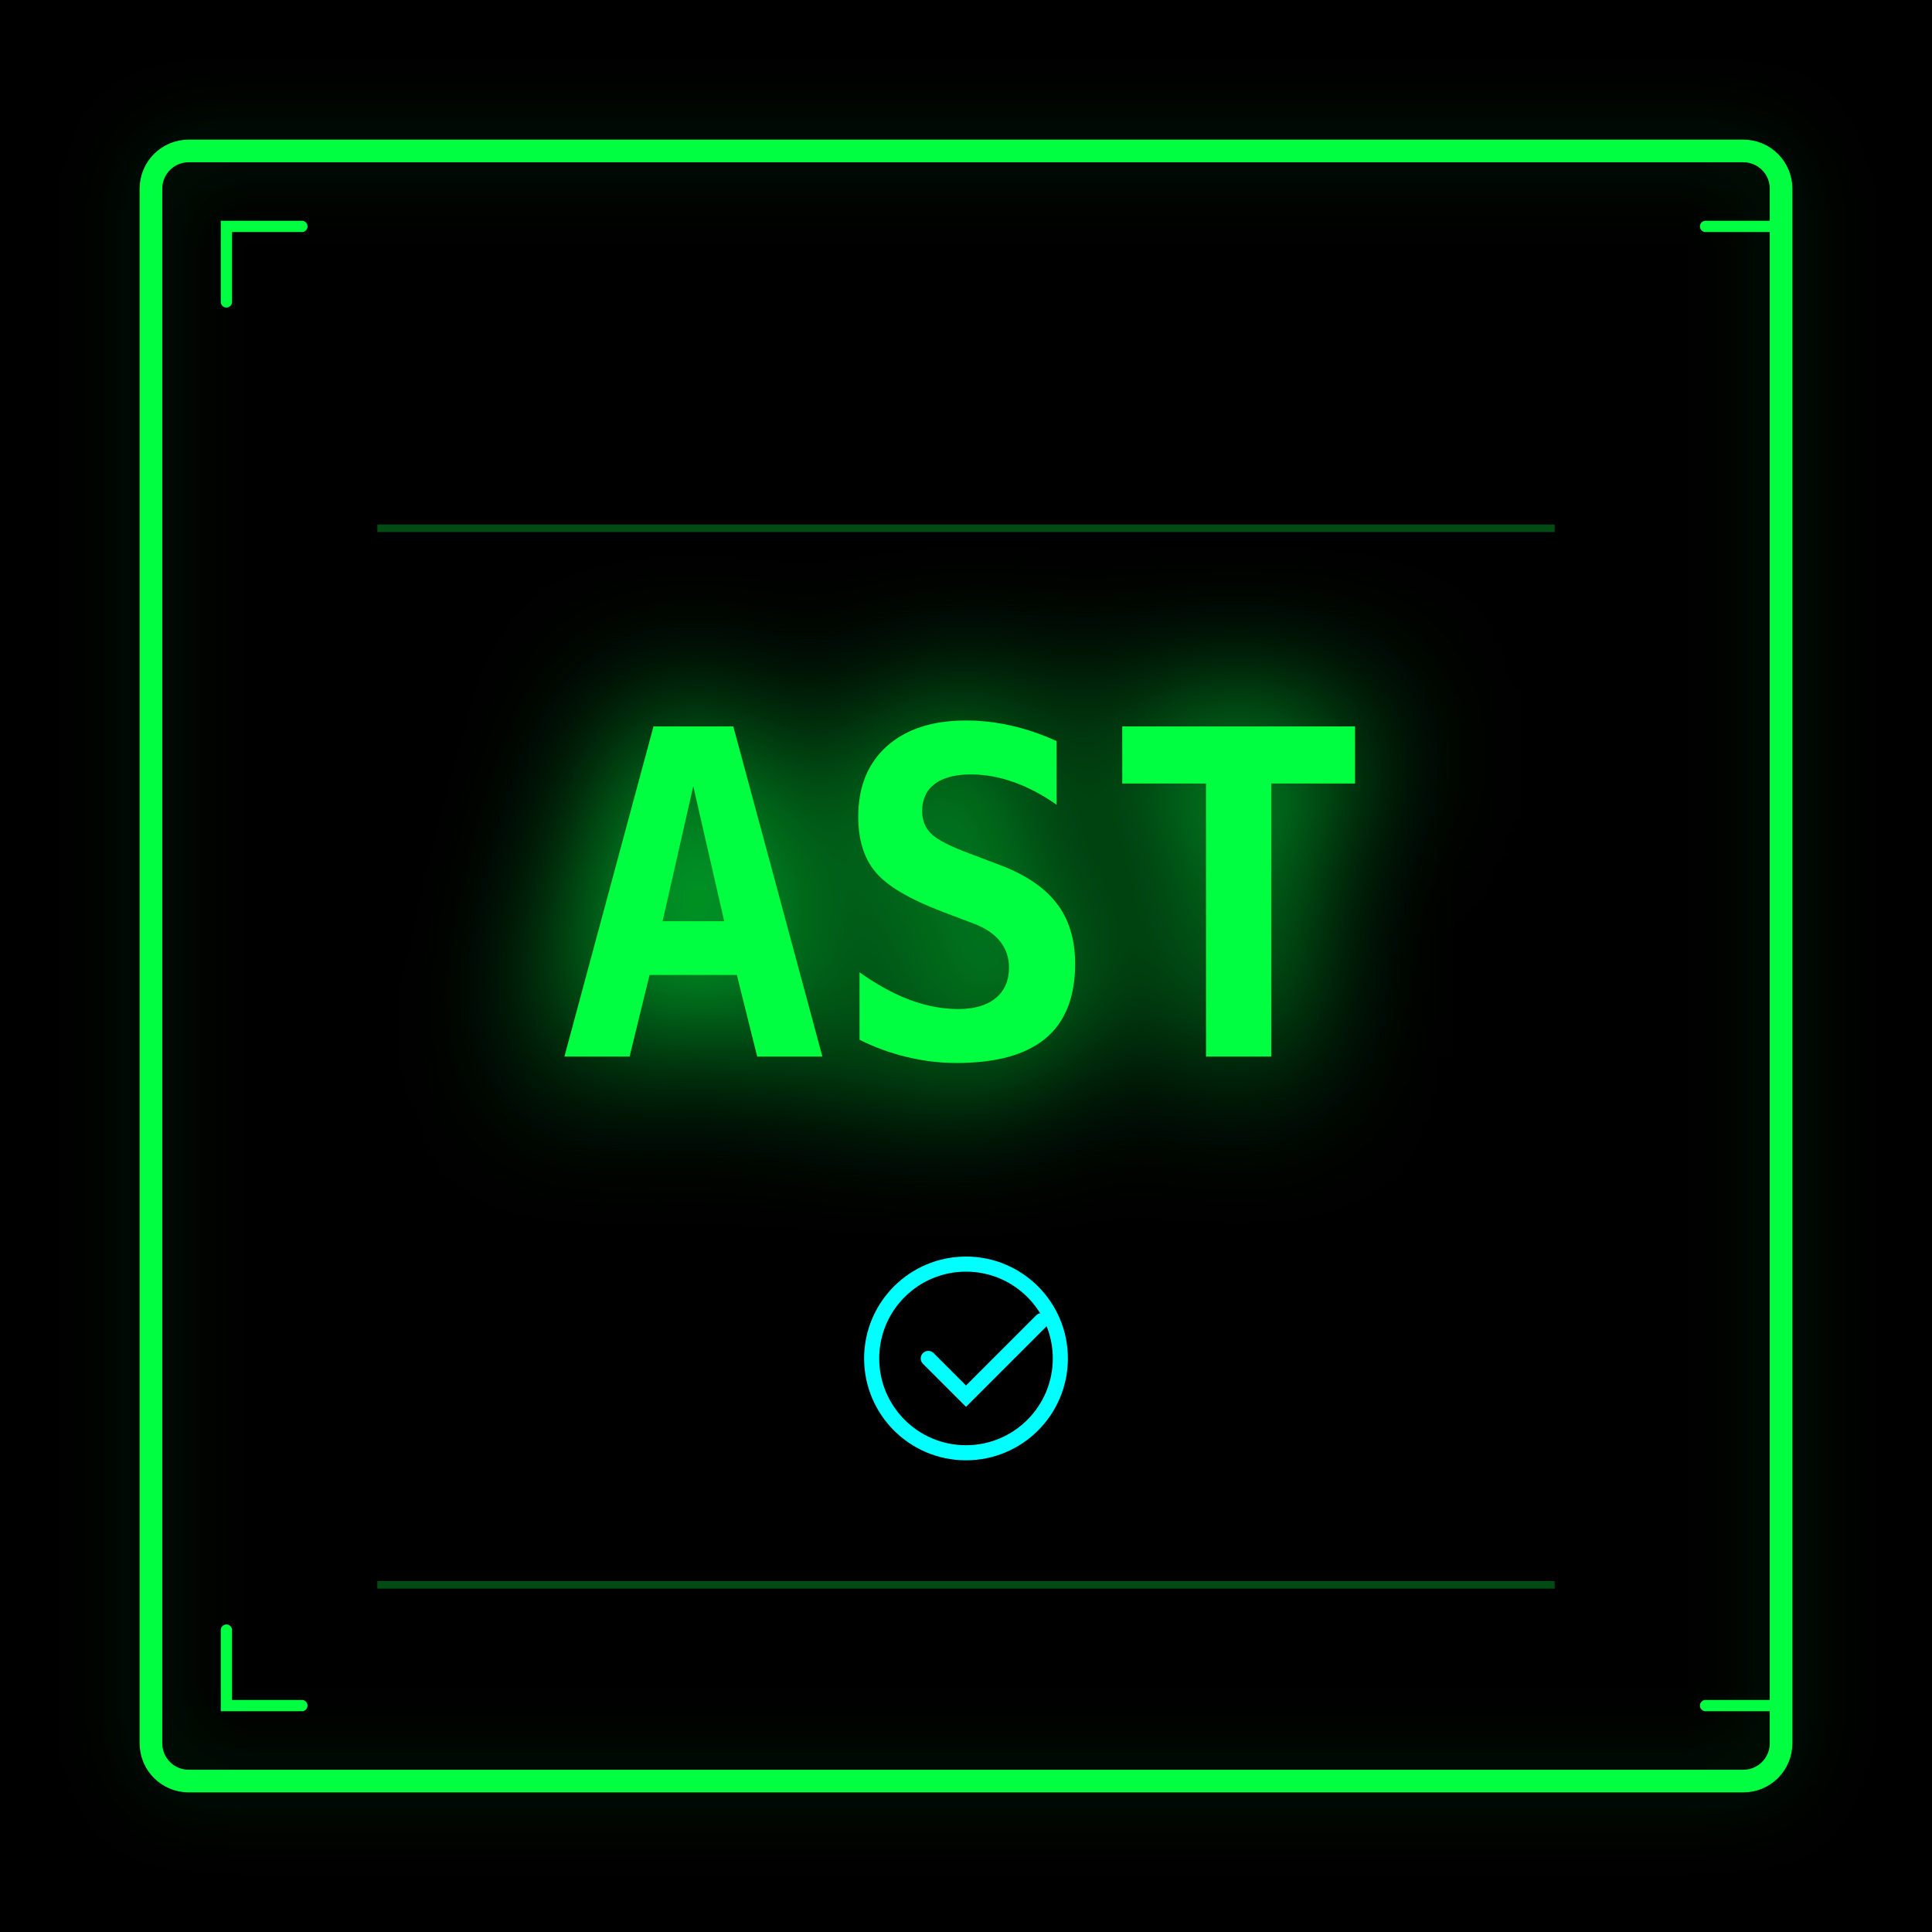
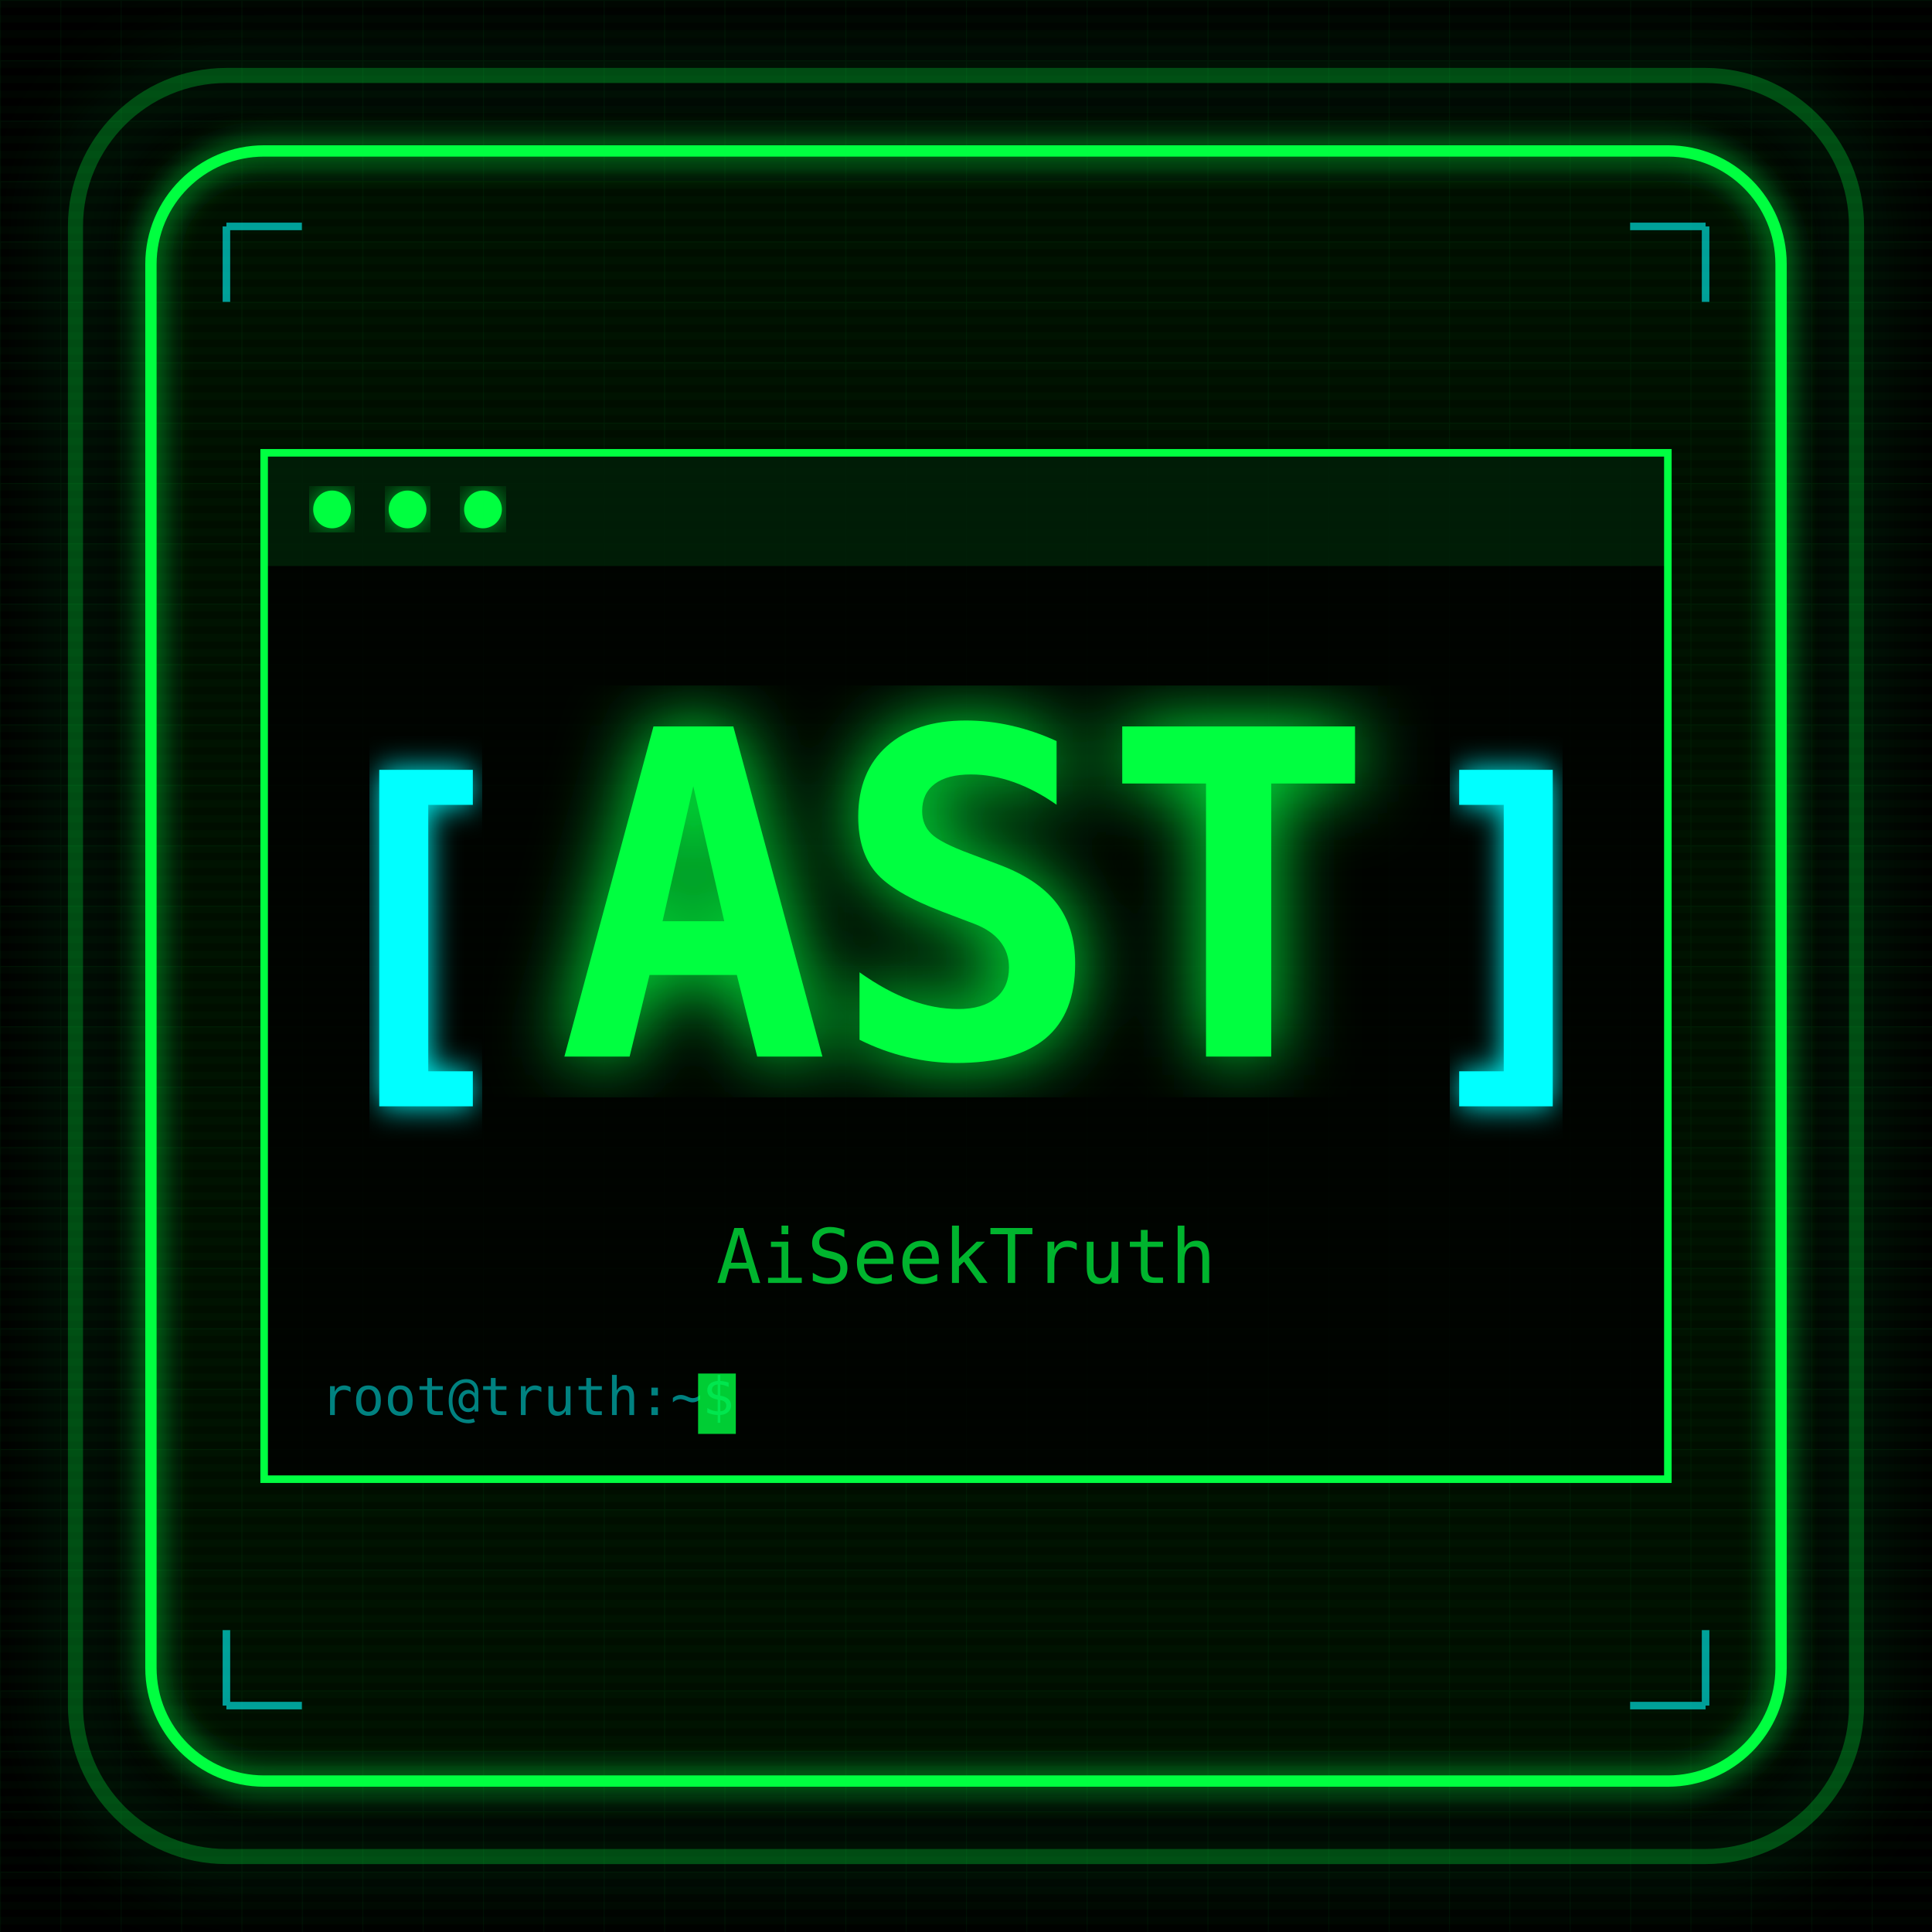
- <svg xmlns="http://www.w3.org/2000/svg" width="512" height="512" viewBox="0 0 512 512">
+ <svg xmlns="http://www.w3.org/2000/svg" viewBox="0 0 512 512" width="512" height="512">
+   <defs>
+     <filter id="glow">
+       <feGaussianBlur stdDeviation="4" result="coloredBlur" />
+       <feMerge>
+         <feMergeNode in="coloredBlur" />
+         <feMergeNode in="SourceGraphic" />
+       </feMerge>
+     </filter>
+     <filter id="strongGlow">
+       <feGaussianBlur stdDeviation="10" result="coloredBlur" />
+       <feMerge>
+         <feMergeNode in="coloredBlur" />
+         <feMergeNode in="SourceGraphic" />
+       </feMerge>
+     </filter>
+     <pattern id="grid" width="16" height="16" patternUnits="userSpaceOnUse">
+       <path d="M 16 0 L 0 0 0 16" fill="none" stroke="rgba(0,255,65,0.05)" stroke-width="0.5" />
+     </pattern>
+     <pattern id="scanlines" width="512" height="4" patternUnits="userSpaceOnUse">
+       <rect width="512" height="2" fill="rgba(0,255,65,0.02)" />
+     </pattern>
+   </defs>
  <rect width="512" height="512" fill="#000000" />
-   <rect x="40" y="40" width="432" height="432" fill="none" stroke="#00ff41" stroke-width="6" rx="10" />
-   <rect x="40" y="40" width="432" height="432" fill="none" stroke="#00ff41" stroke-width="2" rx="10" opacity="0.5" style="filter: blur(10px);" />
-   <text x="256" y="280" font-family="monospace" font-size="120" font-weight="bold" fill="#00ff41" text-anchor="middle" style="filter: drop-shadow(0 0 20px #00ff41);">AST</text>
-   <circle cx="256" cy="360" r="25" fill="none" stroke="#00ffff" stroke-width="4" />
-   <path d="M 246 360 L 256 370 L 276 350" fill="none" stroke="#00ffff" stroke-width="4" stroke-linecap="round" />
-   <line x1="100" y1="140" x2="412" y2="140" stroke="#00ff41" stroke-width="2" opacity="0.3" />
-   <line x1="100" y1="420" x2="412" y2="420" stroke="#00ff41" stroke-width="2" opacity="0.3" />
-   <polyline points="60,80 60,60 80,60" fill="none" stroke="#00ff41" stroke-width="3" stroke-linecap="round" />
-   <polyline points="452,60 472,60 472,80" fill="none" stroke="#00ff41" stroke-width="3" stroke-linecap="round" />
-   <polyline points="80,452 60,452 60,432" fill="none" stroke="#00ff41" stroke-width="3" stroke-linecap="round" />
-   <polyline points="472,432 472,452 452,452" fill="none" stroke="#00ff41" stroke-width="3" stroke-linecap="round" />
+   <rect width="512" height="512" fill="url(#grid)" />
+   <rect width="512" height="512" fill="url(#scanlines)" />
+   <rect x="20" y="20" width="472" height="472" rx="40" fill="none" stroke="#00ff41" stroke-width="4" opacity="0.3" filter="url(#strongGlow)" />
+   <rect x="40" y="40" width="432" height="432" rx="30" fill="rgba(0,255,65,0.03)" stroke="#00ff41" stroke-width="3" filter="url(#glow)" />
+   <rect x="70" y="120" width="372" height="272" fill="rgba(0,0,0,0.8)" stroke="#00ff41" stroke-width="2" />
+   <rect x="70" y="120" width="372" height="30" fill="rgba(0,255,65,0.1)" />
+   <circle cx="88" cy="135" r="5" fill="#00ff41" filter="url(#glow)" />
+   <circle cx="108" cy="135" r="5" fill="#00ff41" filter="url(#glow)" />
+   <circle cx="128" cy="135" r="5" fill="#00ff41" filter="url(#glow)" />
+   <text x="256" y="280" font-family="monospace" font-size="120" font-weight="bold" fill="#00ff41" text-anchor="middle" filter="url(#strongGlow)">AST</text>
+   <text x="110" y="280" font-family="monospace" font-size="100" font-weight="bold" fill="#00ffff" text-anchor="middle" filter="url(#glow)">[</text>
+   <text x="402" y="280" font-family="monospace" font-size="100" font-weight="bold" fill="#00ffff" text-anchor="middle" filter="url(#glow)">]</text>
+   <text x="256" y="340" font-family="monospace" font-size="20" fill="#00ff41" text-anchor="middle" opacity="0.7">AiSeekTruth</text>
+   <text x="85" y="375" font-family="monospace" font-size="14" fill="#00ffff" opacity="0.5">root@truth:~$</text>
+   <rect x="185" y="364" width="10" height="16" fill="#00ff41" opacity="0.8">
+     <animate attributeName="opacity" values="1;0;1" dur="1s" repeatCount="indefinite" />
+   </rect>
+   <path d="M 60 60 L 60 80 M 60 60 L 80 60" stroke="#00ffff" stroke-width="2" opacity="0.6" />
+   <path d="M 452 60 L 452 80 M 452 60 L 432 60" stroke="#00ffff" stroke-width="2" opacity="0.6" />
+   <path d="M 60 452 L 60 432 M 60 452 L 80 452" stroke="#00ffff" stroke-width="2" opacity="0.6" />
+   <path d="M 452 452 L 452 432 M 452 452 L 432 452" stroke="#00ffff" stroke-width="2" opacity="0.6" />
</svg>
